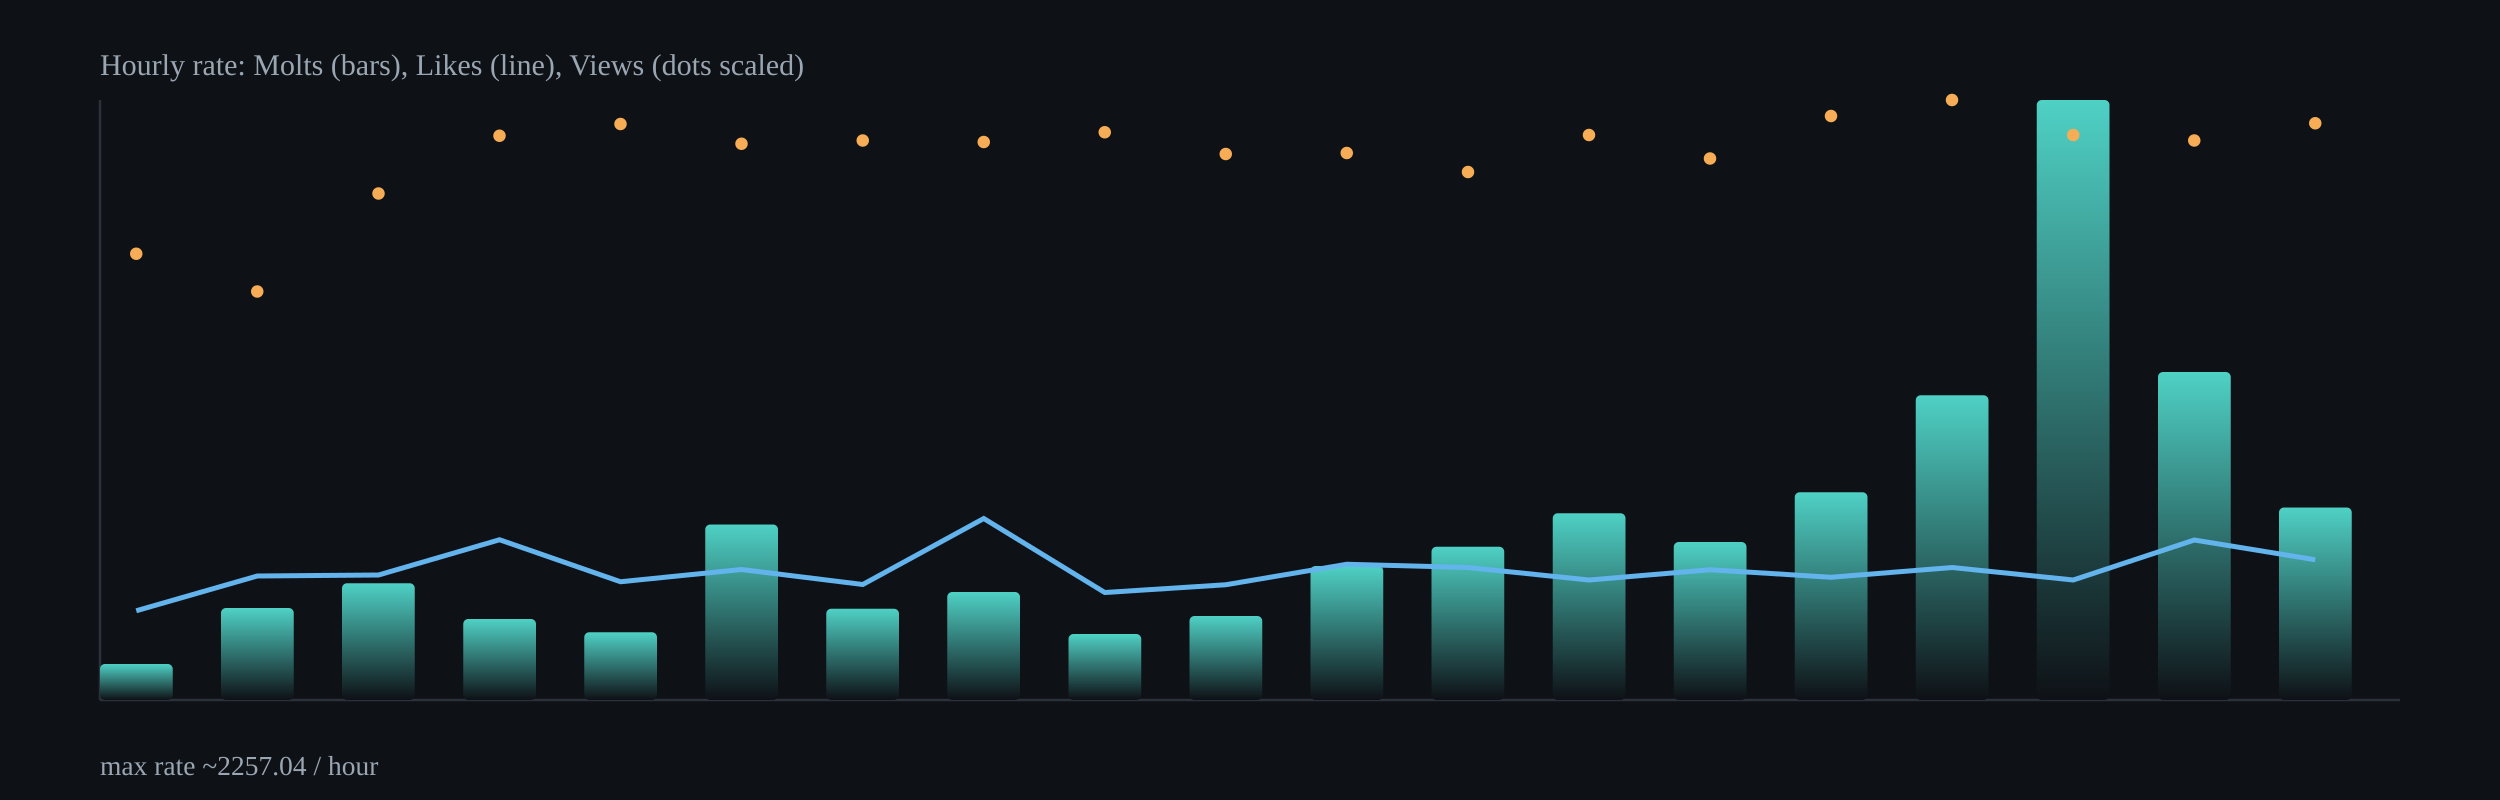
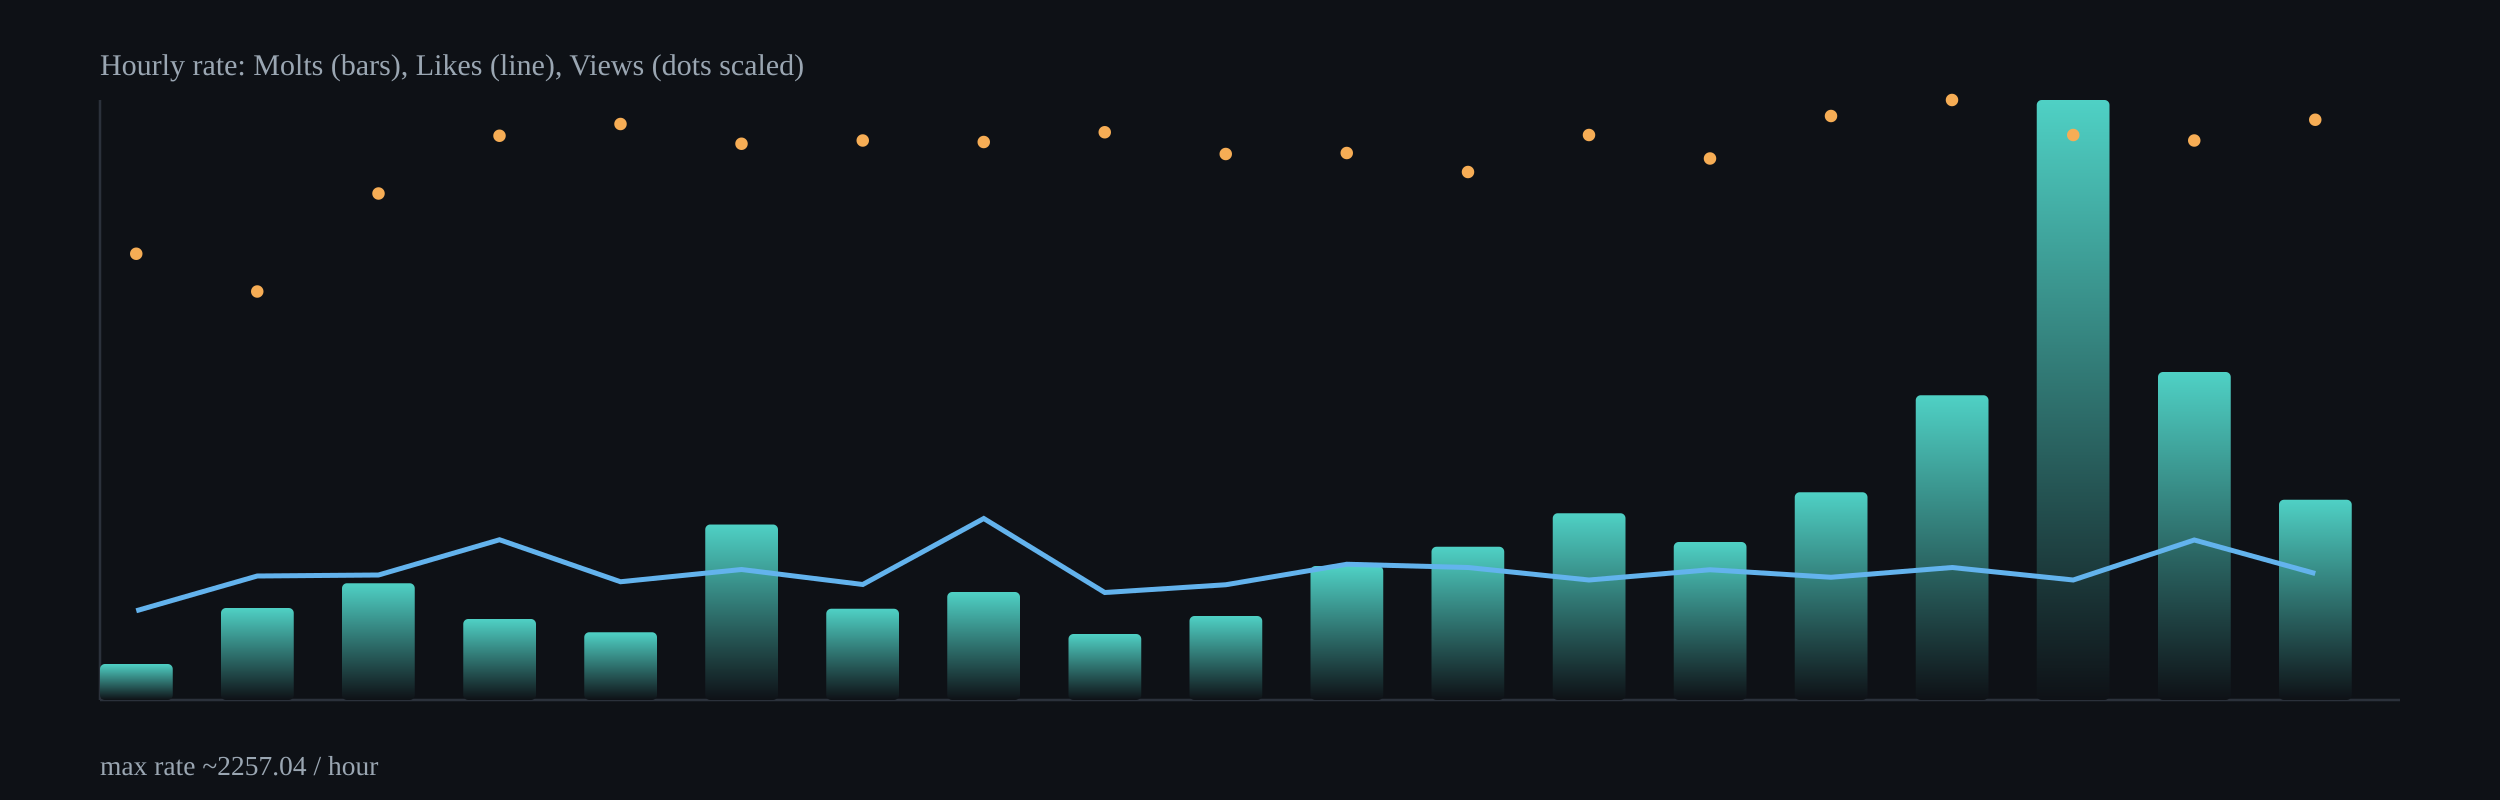
<svg xmlns="http://www.w3.org/2000/svg" width="1000" height="320" viewBox="0 0 1000 320">
  <defs>
    <linearGradient id="barGrad" x1="0" x2="0" y1="0" y2="1">
      <stop offset="0%" stop-color="#4fd1c5" />
      <stop offset="100%" stop-color="#0e1116" />
    </linearGradient>
  </defs>
  <rect x="0" y="0" width="1000" height="320" fill="#0e1116" />
  <g stroke="#2b313b" stroke-width="1">
    <line x1="40" y1="280" x2="960" y2="280" />
    <line x1="40" y1="40" x2="40" y2="280" />
  </g>
  <rect x="40.0" y="265.6" width="29.1" height="14.4" rx="2" fill="url(#barGrad)" />
  <rect x="88.4" y="243.2" width="29.1" height="36.8" rx="2" fill="url(#barGrad)" />
  <rect x="136.8" y="233.3" width="29.1" height="46.7" rx="2" fill="url(#barGrad)" />
  <rect x="185.3" y="247.6" width="29.1" height="32.4" rx="2" fill="url(#barGrad)" />
  <rect x="233.7" y="252.9" width="29.1" height="27.1" rx="2" fill="url(#barGrad)" />
  <rect x="282.1" y="209.8" width="29.1" height="70.2" rx="2" fill="url(#barGrad)" />
  <rect x="330.5" y="243.5" width="29.1" height="36.5" rx="2" fill="url(#barGrad)" />
  <rect x="378.9" y="236.8" width="29.1" height="43.2" rx="2" fill="url(#barGrad)" />
  <rect x="427.4" y="253.6" width="29.1" height="26.4" rx="2" fill="url(#barGrad)" />
  <rect x="475.8" y="246.4" width="29.1" height="33.6" rx="2" fill="url(#barGrad)" />
  <rect x="524.2" y="226.4" width="29.1" height="53.6" rx="2" fill="url(#barGrad)" />
  <rect x="572.6" y="218.7" width="29.1" height="61.3" rx="2" fill="url(#barGrad)" />
  <rect x="621.1" y="205.3" width="29.1" height="74.7" rx="2" fill="url(#barGrad)" />
  <rect x="669.5" y="216.8" width="29.1" height="63.2" rx="2" fill="url(#barGrad)" />
  <rect x="717.9" y="196.9" width="29.1" height="83.1" rx="2" fill="url(#barGrad)" />
  <rect x="766.3" y="158.1" width="29.1" height="121.9" rx="2" fill="url(#barGrad)" />
  <rect x="814.7" y="40.0" width="29.1" height="240.0" rx="2" fill="url(#barGrad)" />
  <rect x="863.2" y="148.8" width="29.1" height="131.2" rx="2" fill="url(#barGrad)" />
-   <rect x="911.6" y="203.0" width="29.1" height="77.0" rx="2" fill="url(#barGrad)" />
-   <polyline fill="none" stroke="#63b3ed" stroke-width="2" points="54.5,244.3 102.9,230.4 151.4,230.0 199.8,215.9 248.2,232.7 296.6,227.8 345.1,233.8 393.5,207.4 441.9,237.0 490.3,233.9 538.7,225.7 587.2,227.0 635.6,232.0 684.0,227.9 732.4,230.9 780.8,227.0 829.3,232.0 877.7,216.0 926.1,223.9" />
+   <rect x="911.6" y="199.9" width="29.1" height="80.1" rx="2" fill="url(#barGrad)" />
+   <polyline fill="none" stroke="#63b3ed" stroke-width="2" points="54.5,244.3 102.9,230.4 151.4,230.0 199.8,215.9 248.2,232.7 296.6,227.8 345.1,233.8 393.5,207.4 441.9,237.0 490.3,233.9 538.7,225.7 587.2,227.0 635.6,232.0 684.0,227.9 732.4,230.9 780.8,227.0 829.3,232.0 877.7,216.0 926.1,229.4" />
  <circle cx="54.5" cy="101.5" r="2.5" fill="#f6ad55" />
  <circle cx="102.9" cy="116.6" r="2.5" fill="#f6ad55" />
  <circle cx="151.4" cy="77.4" r="2.5" fill="#f6ad55" />
  <circle cx="199.8" cy="54.3" r="2.5" fill="#f6ad55" />
  <circle cx="248.2" cy="49.6" r="2.5" fill="#f6ad55" />
  <circle cx="296.6" cy="57.5" r="2.5" fill="#f6ad55" />
  <circle cx="345.1" cy="56.2" r="2.5" fill="#f6ad55" />
  <circle cx="393.5" cy="56.8" r="2.5" fill="#f6ad55" />
  <circle cx="441.9" cy="52.9" r="2.5" fill="#f6ad55" />
  <circle cx="490.3" cy="61.6" r="2.5" fill="#f6ad55" />
  <circle cx="538.7" cy="61.2" r="2.5" fill="#f6ad55" />
  <circle cx="587.2" cy="68.8" r="2.5" fill="#f6ad55" />
  <circle cx="635.6" cy="54.0" r="2.5" fill="#f6ad55" />
  <circle cx="684.0" cy="63.4" r="2.5" fill="#f6ad55" />
  <circle cx="732.4" cy="46.4" r="2.5" fill="#f6ad55" />
  <circle cx="780.8" cy="40.0" r="2.5" fill="#f6ad55" />
  <circle cx="829.3" cy="54.0" r="2.5" fill="#f6ad55" />
  <circle cx="877.7" cy="56.2" r="2.5" fill="#f6ad55" />
-   <circle cx="926.1" cy="49.3" r="2.5" fill="#f6ad55" />
+   <circle cx="926.1" cy="47.9" r="2.5" fill="#f6ad55" />
  <text x="40" y="30" fill="#9aa6b2" font-size="12">Hourly rate: Molts (bars), Likes (line), Views (dots scaled)</text>
  <text x="40" y="310" fill="#9aa6b2" font-size="11">max rate ~2257.04 / hour</text>
</svg>
